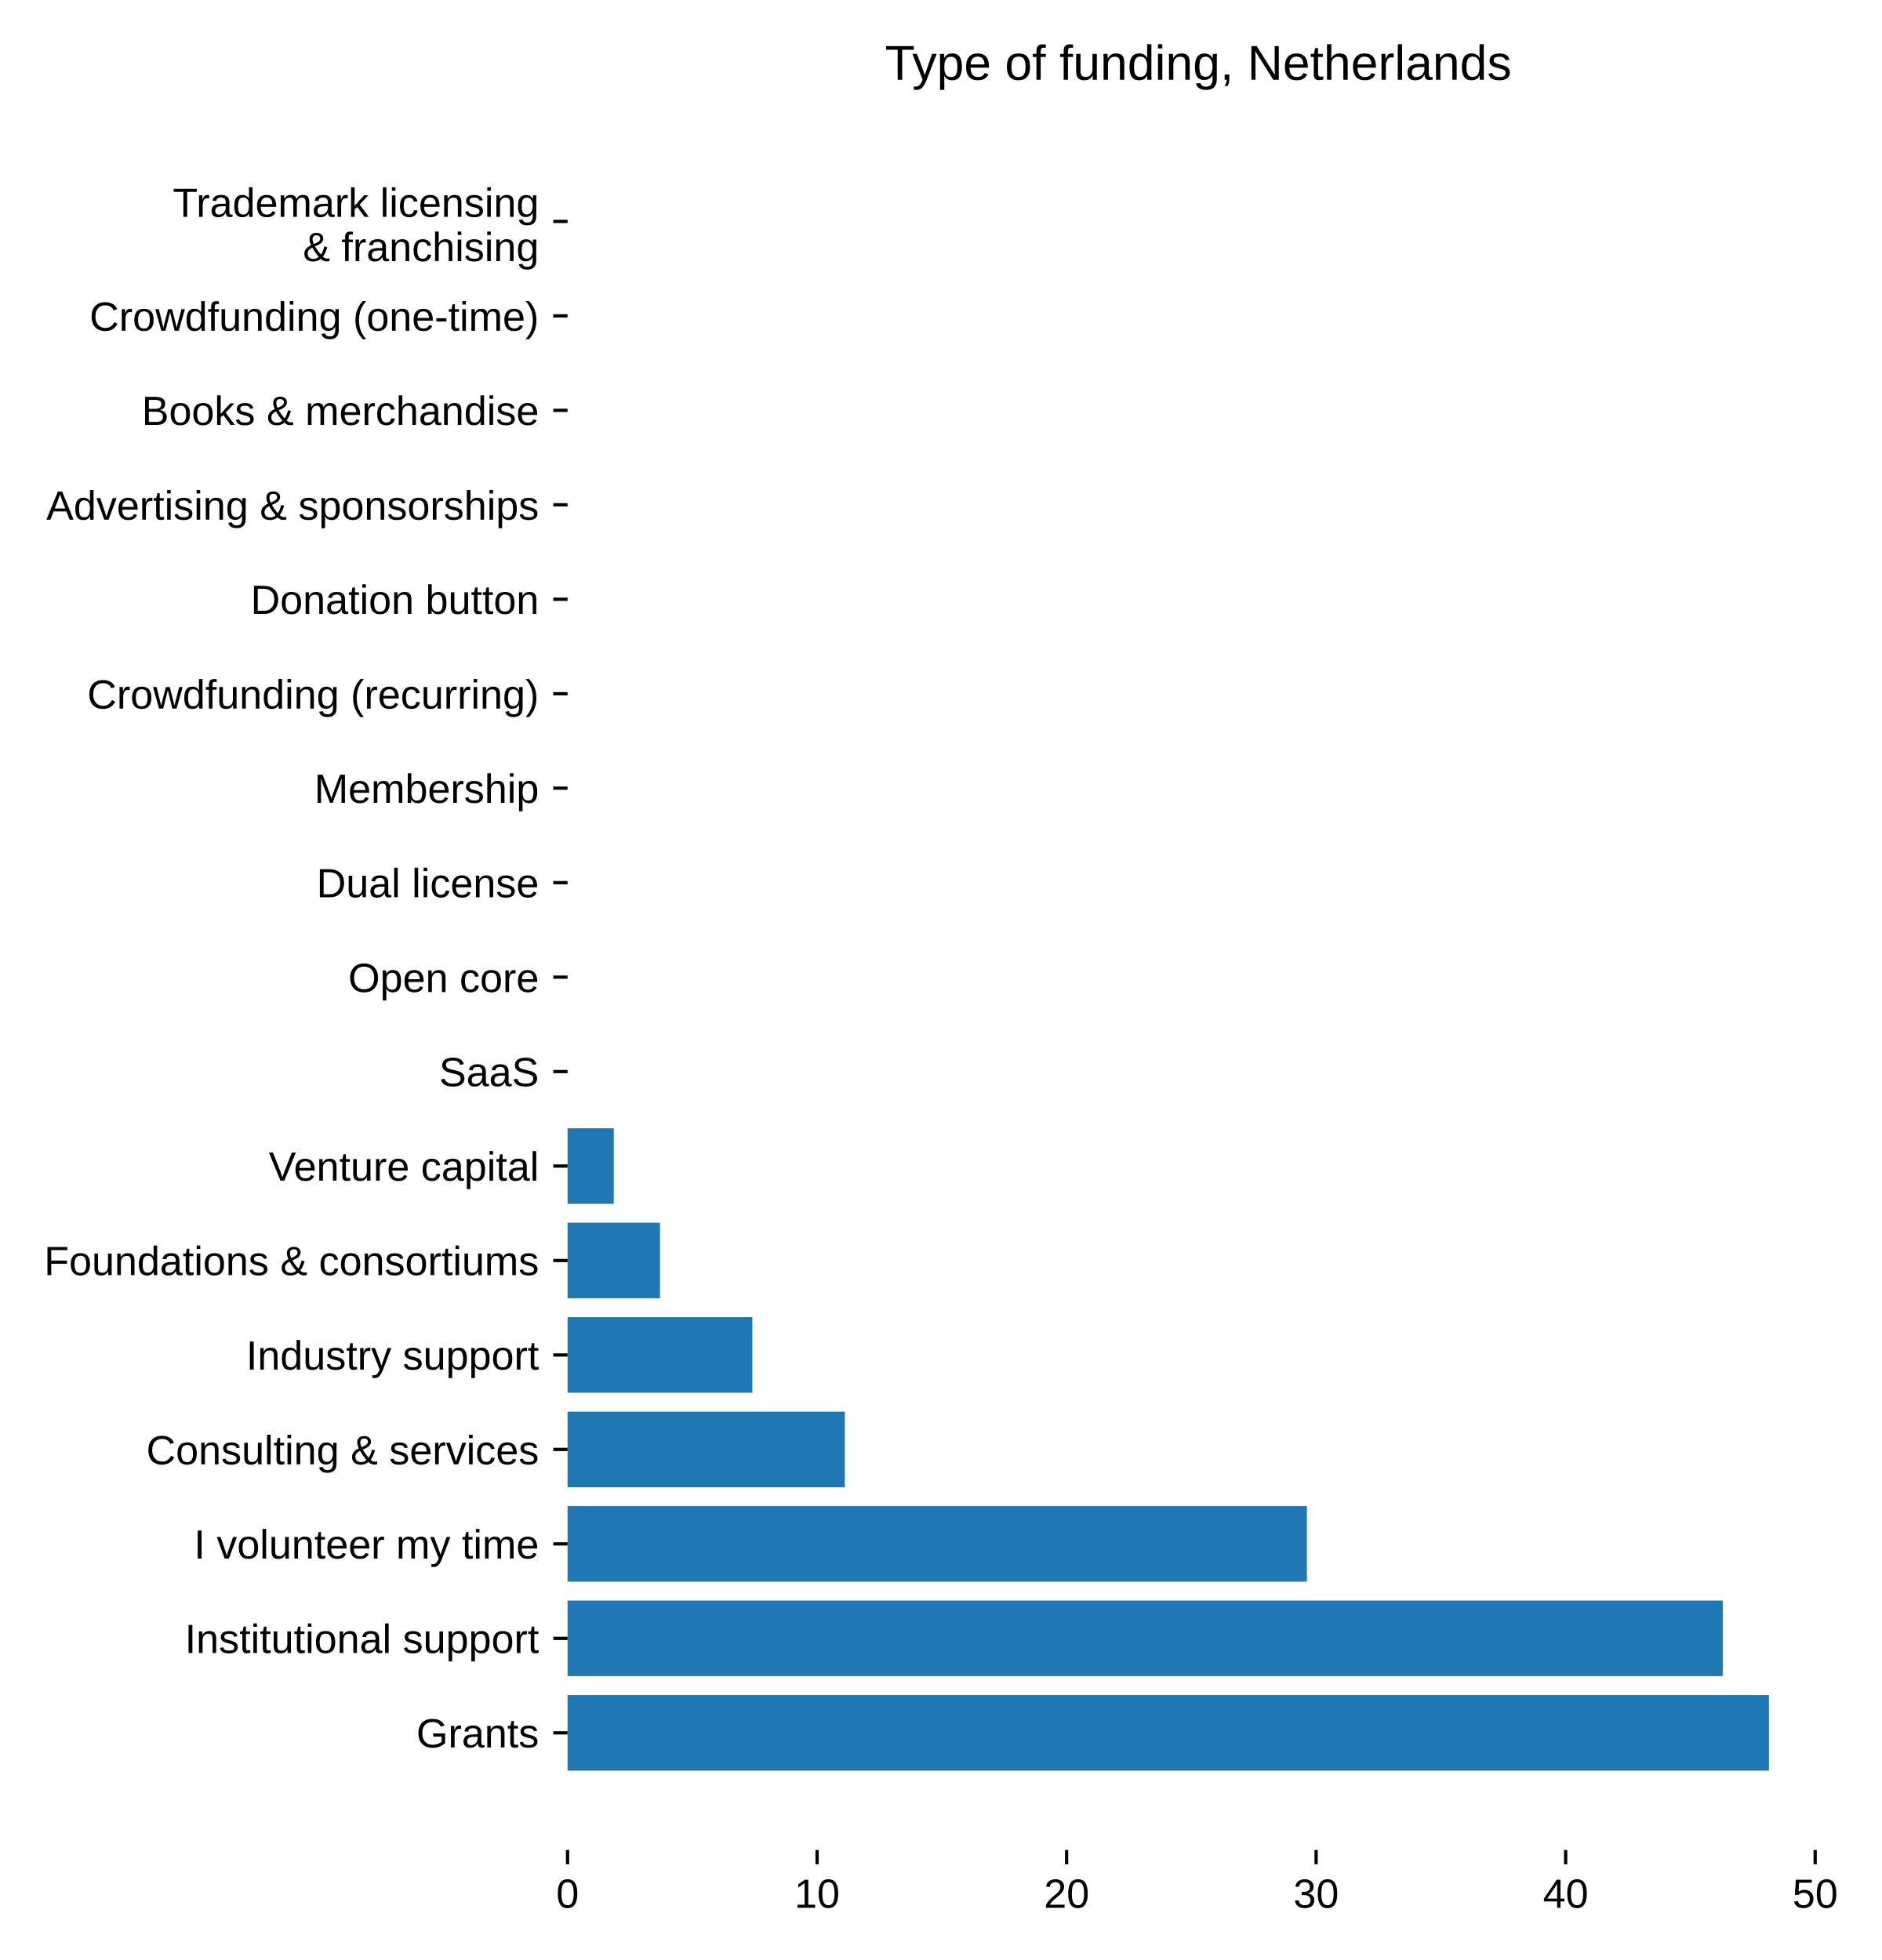
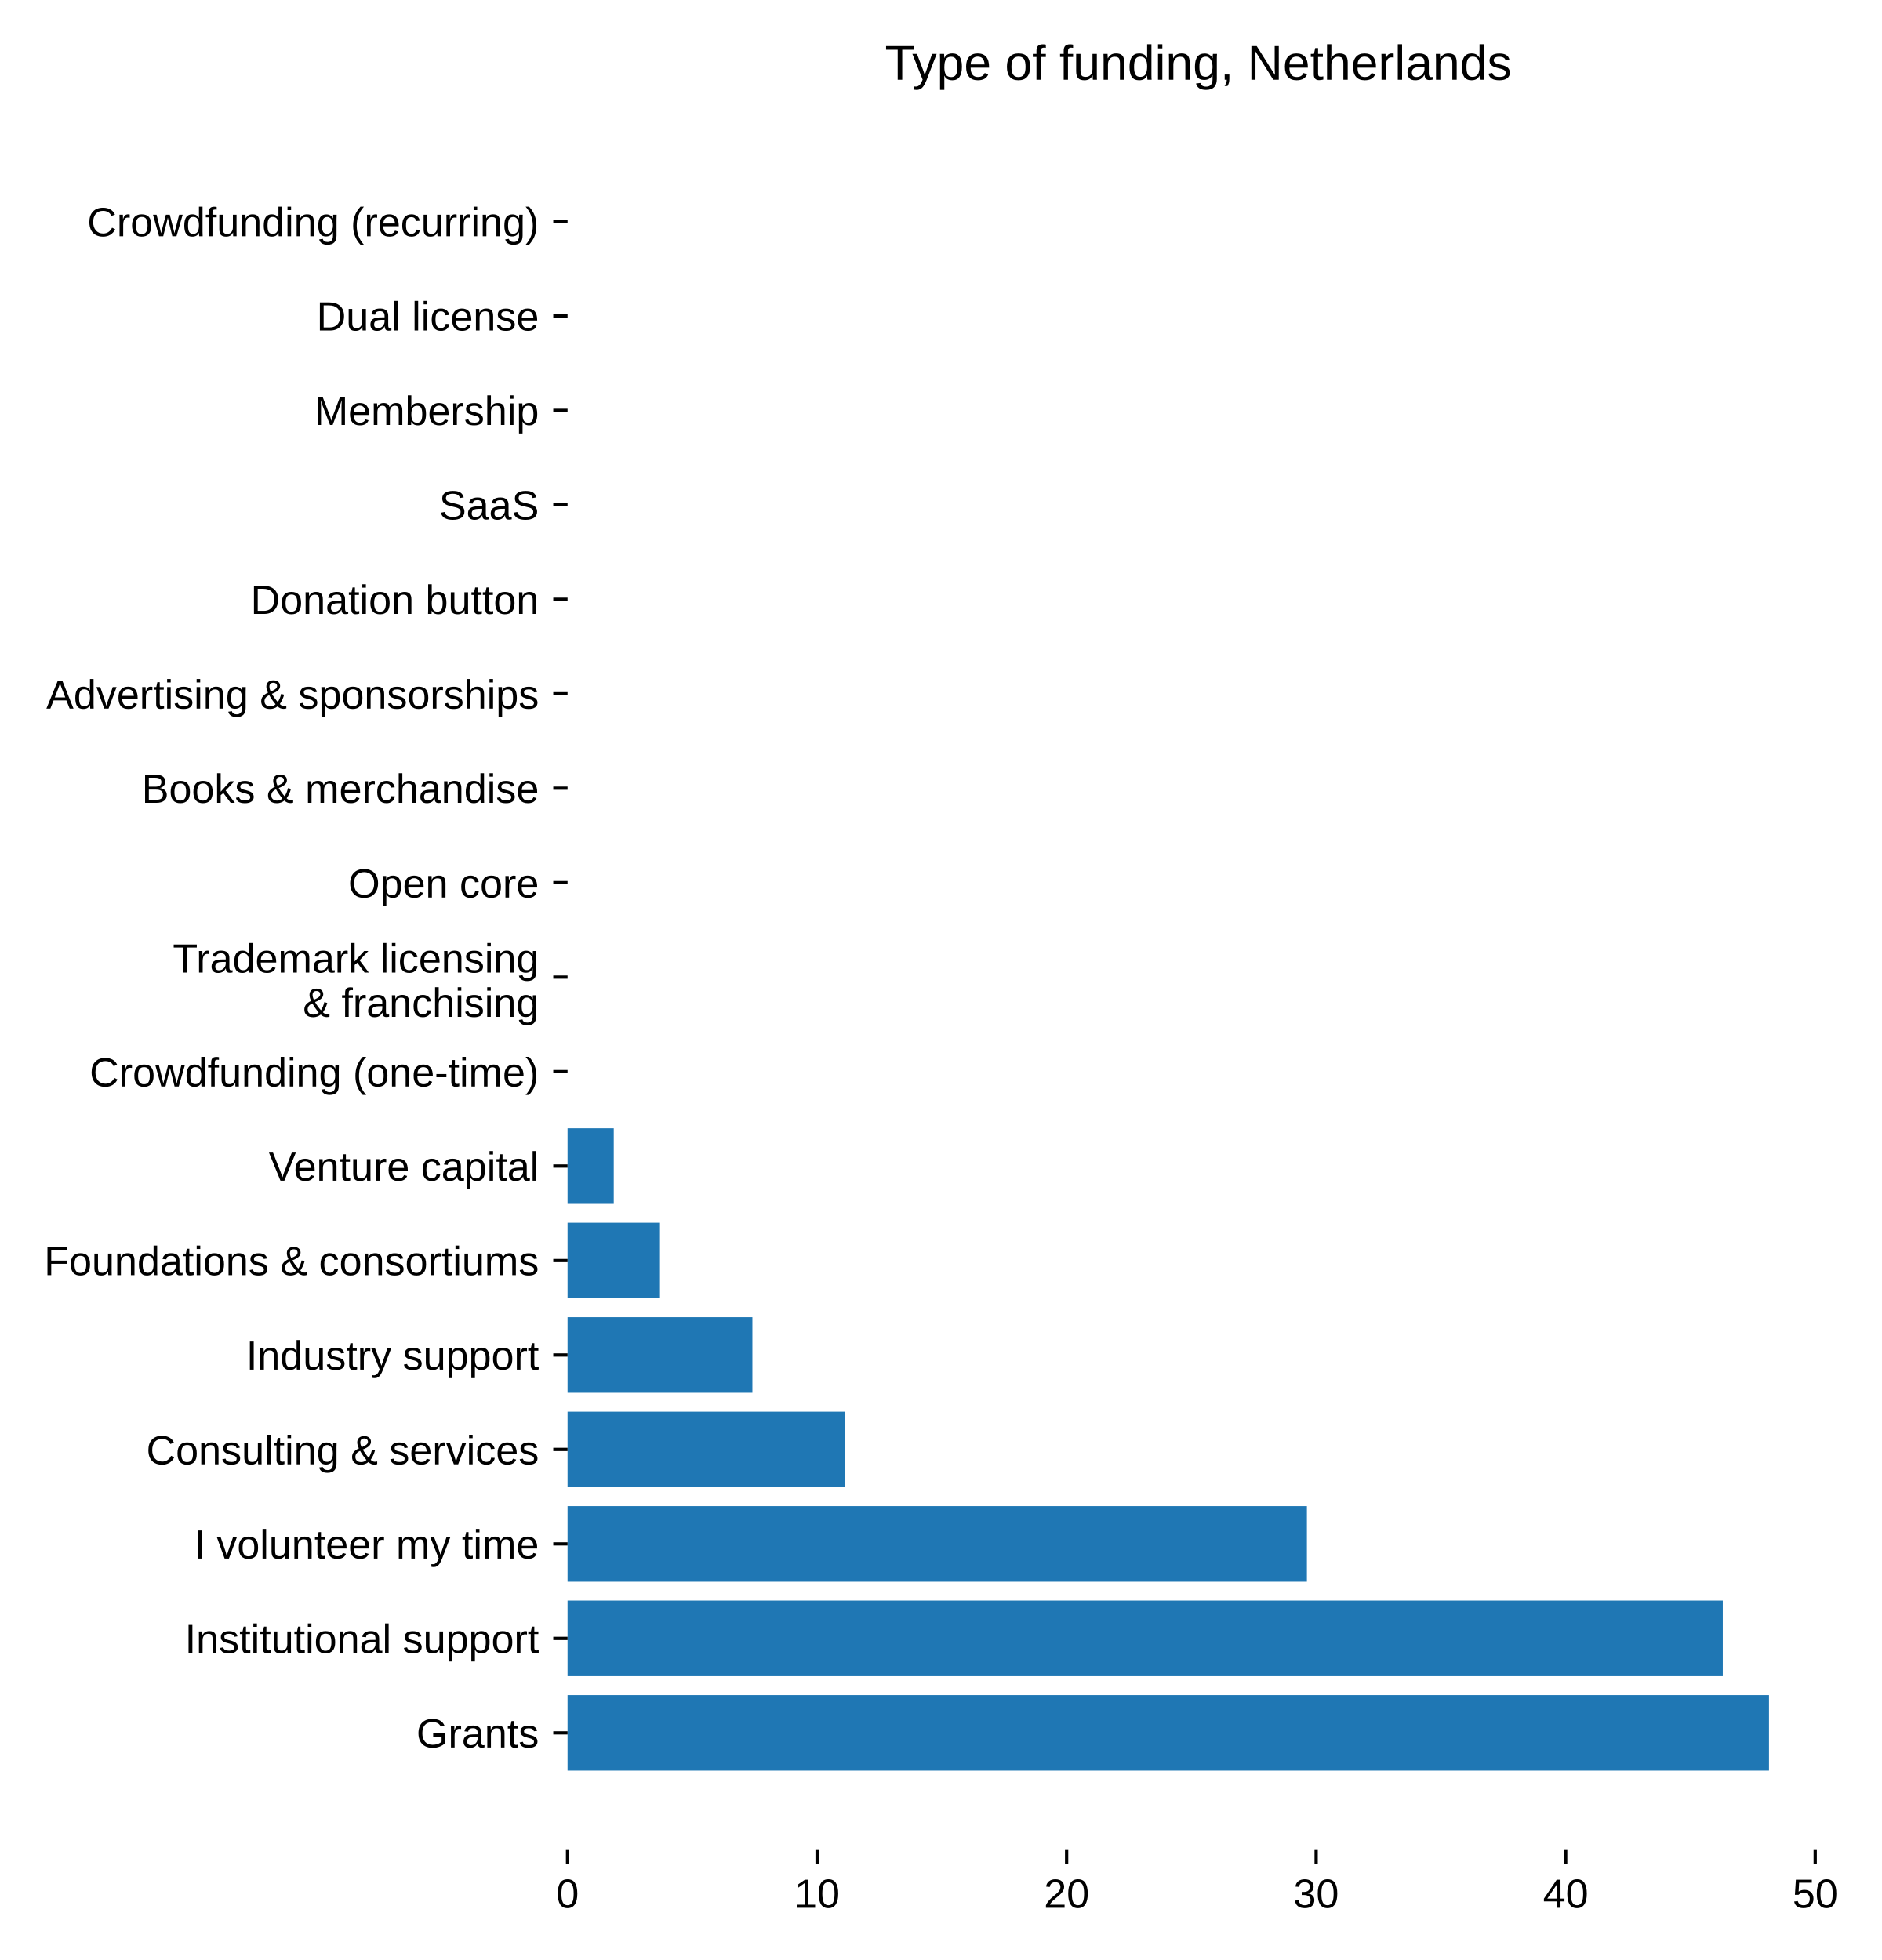
<svg xmlns="http://www.w3.org/2000/svg" xmlns:xlink="http://www.w3.org/1999/xlink" height="480pt" version="1.1" viewBox="0 0 460.8 480" width="460.8pt">
  <defs>
    <style type="text/css">*{stroke-linecap:butt;stroke-linejoin:round;}</style>
  </defs>
  <g id="figure_1">
    <g id="patch_1">
      <path d="M 0 480  L 460.8 480  L 460.8 0  L 0 0  z " style="fill:#ffffff;" />
    </g>
    <g id="axes_1">
      <g id="patch_2">
-         <path d="M 138.964 453.055  L 447.834 453.055  L 447.834 25.536  L 138.964 25.536  z " style="fill:#ffffff;" />
+         <path d="M 138.964 453.055  L 447.841 453.055  L 447.841 25.536  L 138.964 25.536  z " style="fill:#ffffff;" />
      </g>
      <g id="patch_3">
-         <path clip-path="url(#p13b695410b)" d="M 138.964 433.622  L 433.126 433.622  L 433.126 415.115  L 138.964 415.115  z " style="fill:#1f77b4;" />
+         <path clip-path="url(#p69c72426cd)" d="M 138.964 433.622  L 433.133 433.622  L 433.133 415.115  L 138.964 415.115  z " style="fill:#1f77b4;" />
      </g>
      <g id="patch_4">
-         <path clip-path="url(#p13b695410b)" d="M 138.964 410.488  L 421.812 410.488  L 421.812 391.981  L 138.964 391.981  z " style="fill:#1f77b4;" />
+         <path clip-path="url(#p69c72426cd)" d="M 138.964 410.488  L 421.819 410.488  L 421.819 391.981  L 138.964 391.981  z " style="fill:#1f77b4;" />
      </g>
      <g id="patch_5">
-         <path clip-path="url(#p13b695410b)" d="M 138.964 387.354  L 319.987 387.354  L 319.987 368.846  L 138.964 368.846  z " style="fill:#1f77b4;" />
+         <path clip-path="url(#p69c72426cd)" d="M 138.964 387.354  L 319.991 387.354  L 319.991 368.846  L 138.964 368.846  z " style="fill:#1f77b4;" />
      </g>
      <g id="patch_6">
-         <path clip-path="url(#p13b695410b)" d="M 138.964 364.22  L 206.848 364.22  L 206.848 345.712  L 138.964 345.712  z " style="fill:#1f77b4;" />
+         <path clip-path="url(#p69c72426cd)" d="M 138.964 364.22  L 206.849 364.22  L 206.849 345.712  L 138.964 345.712  z " style="fill:#1f77b4;" />
      </g>
      <g id="patch_7">
-         <path clip-path="url(#p13b695410b)" d="M 138.964 341.085  L 184.22 341.085  L 184.22 322.578  L 138.964 322.578  z " style="fill:#1f77b4;" />
+         <path clip-path="url(#p69c72426cd)" d="M 138.964 341.085  L 184.221 341.085  L 184.221 322.578  L 138.964 322.578  z " style="fill:#1f77b4;" />
      </g>
      <g id="patch_8">
-         <path clip-path="url(#p13b695410b)" d="M 138.964 317.951  L 161.592 317.951  L 161.592 299.444  L 138.964 299.444  z " style="fill:#1f77b4;" />
+         <path clip-path="url(#p69c72426cd)" d="M 138.964 317.951  L 161.592 317.951  L 161.592 299.444  L 138.964 299.444  z " style="fill:#1f77b4;" />
      </g>
      <g id="patch_9">
-         <path clip-path="url(#p13b695410b)" d="M 138.964 294.817  L 150.278 294.817  L 150.278 276.31  L 138.964 276.31  z " style="fill:#1f77b4;" />
+         <path clip-path="url(#p69c72426cd)" d="M 138.964 294.817  L 150.278 294.817  L 150.278 276.31  L 138.964 276.31  z " style="fill:#1f77b4;" />
      </g>
      <g id="patch_10">
-         <path clip-path="url(#p13b695410b)" d="M 138.964 271.683  L 138.964 271.683  L 138.964 253.176  L 138.964 253.176  z " style="fill:#1f77b4;" />
+         <path clip-path="url(#p69c72426cd)" d="M 138.964 271.683  L 138.964 271.683  L 138.964 253.176  L 138.964 253.176  z " style="fill:#1f77b4;" />
      </g>
      <g id="patch_11">
-         <path clip-path="url(#p13b695410b)" d="M 138.964 248.549  L 138.964 248.549  L 138.964 230.041  L 138.964 230.041  z " style="fill:#1f77b4;" />
+         <path clip-path="url(#p69c72426cd)" d="M 138.964 248.549  L 138.964 248.549  L 138.964 230.041  L 138.964 230.041  z " style="fill:#1f77b4;" />
      </g>
      <g id="patch_12">
-         <path clip-path="url(#p13b695410b)" d="M 138.964 225.415  L 138.964 225.415  L 138.964 206.907  L 138.964 206.907  z " style="fill:#1f77b4;" />
+         <path clip-path="url(#p69c72426cd)" d="M 138.964 225.415  L 138.964 225.415  L 138.964 206.907  L 138.964 206.907  z " style="fill:#1f77b4;" />
      </g>
      <g id="patch_13">
-         <path clip-path="url(#p13b695410b)" d="M 138.964 202.281  L 138.964 202.281  L 138.964 183.773  L 138.964 183.773  z " style="fill:#1f77b4;" />
+         <path clip-path="url(#p69c72426cd)" d="M 138.964 202.281  L 138.964 202.281  L 138.964 183.773  L 138.964 183.773  z " style="fill:#1f77b4;" />
      </g>
      <g id="patch_14">
-         <path clip-path="url(#p13b695410b)" d="M 138.964 179.146  L 138.964 179.146  L 138.964 160.639  L 138.964 160.639  z " style="fill:#1f77b4;" />
+         <path clip-path="url(#p69c72426cd)" d="M 138.964 179.146  L 138.964 179.146  L 138.964 160.639  L 138.964 160.639  z " style="fill:#1f77b4;" />
      </g>
      <g id="patch_15">
-         <path clip-path="url(#p13b695410b)" d="M 138.964 156.012  L 138.964 156.012  L 138.964 137.505  L 138.964 137.505  z " style="fill:#1f77b4;" />
+         <path clip-path="url(#p69c72426cd)" d="M 138.964 156.012  L 138.964 156.012  L 138.964 137.505  L 138.964 137.505  z " style="fill:#1f77b4;" />
      </g>
      <g id="patch_16">
-         <path clip-path="url(#p13b695410b)" d="M 138.964 132.878  L 138.964 132.878  L 138.964 114.371  L 138.964 114.371  z " style="fill:#1f77b4;" />
+         <path clip-path="url(#p69c72426cd)" d="M 138.964 132.878  L 138.964 132.878  L 138.964 114.371  L 138.964 114.371  z " style="fill:#1f77b4;" />
      </g>
      <g id="patch_17">
-         <path clip-path="url(#p13b695410b)" d="M 138.964 109.744  L 138.964 109.744  L 138.964 91.237  L 138.964 91.237  z " style="fill:#1f77b4;" />
+         <path clip-path="url(#p69c72426cd)" d="M 138.964 109.744  L 138.964 109.744  L 138.964 91.237  L 138.964 91.237  z " style="fill:#1f77b4;" />
      </g>
      <g id="patch_18">
-         <path clip-path="url(#p13b695410b)" d="M 138.964 86.61  L 138.964 86.61  L 138.964 68.102  L 138.964 68.102  z " style="fill:#1f77b4;" />
+         <path clip-path="url(#p69c72426cd)" d="M 138.964 86.61  L 138.964 86.61  L 138.964 68.102  L 138.964 68.102  z " style="fill:#1f77b4;" />
      </g>
      <g id="patch_19">
-         <path clip-path="url(#p13b695410b)" d="M 138.964 63.476  L 138.964 63.476  L 138.964 44.968  L 138.964 44.968  z " style="fill:#1f77b4;" />
+         <path clip-path="url(#p69c72426cd)" d="M 138.964 63.476  L 138.964 63.476  L 138.964 44.968  L 138.964 44.968  z " style="fill:#1f77b4;" />
      </g>
      <g id="matplotlib.axis_1">
        <g id="xtick_1">
          <g id="line2d_1">
            <defs>
              <path d="M 0 0  L 0 3.5  " id="mc3a356a46d" style="stroke:#000000;stroke-width:0.8;" />
            </defs>
            <g>
              <use style="stroke:#000000;stroke-width:0.8;" x="138.964" xlink:href="#mc3a356a46d" y="453.055" />
            </g>
          </g>
          <g id="text_1">
            <text style="font-family:Arial;font-size:10px;font-stretch:normal;font-style:normal;font-weight:normal;text-anchor:middle;" transform="rotate(-0, 138.9641, 467.2125)" x="138.964" y="467.212">0</text>
          </g>
        </g>
        <g id="xtick_2">
          <g id="line2d_2">
            <g>
-               <use style="stroke:#000000;stroke-width:0.8;" x="200.059" xlink:href="#mc3a356a46d" y="453.055" />
+               <use style="stroke:#000000;stroke-width:0.8;" x="200.061" xlink:href="#mc3a356a46d" y="453.055" />
            </g>
          </g>
          <g id="text_2">
-             <text style="font-family:Arial;font-size:10px;font-stretch:normal;font-style:normal;font-weight:normal;text-anchor:middle;" transform="rotate(-0, 200.0592, 467.2125)" x="200.059" y="467.212">10</text>
+             <text style="font-family:Arial;font-size:10px;font-stretch:normal;font-style:normal;font-weight:normal;text-anchor:middle;" transform="rotate(-0, 200.0607, 467.2125)" x="200.061" y="467.212">10</text>
          </g>
        </g>
        <g id="xtick_3">
          <g id="line2d_3">
            <g>
-               <use style="stroke:#000000;stroke-width:0.8;" x="261.154" xlink:href="#mc3a356a46d" y="453.055" />
+               <use style="stroke:#000000;stroke-width:0.8;" x="261.157" xlink:href="#mc3a356a46d" y="453.055" />
            </g>
          </g>
          <g id="text_3">
-             <text style="font-family:Arial;font-size:10px;font-stretch:normal;font-style:normal;font-weight:normal;text-anchor:middle;" transform="rotate(-0, 261.1543, 467.2125)" x="261.154" y="467.212">20</text>
+             <text style="font-family:Arial;font-size:10px;font-stretch:normal;font-style:normal;font-weight:normal;text-anchor:middle;" transform="rotate(-0, 261.1573, 467.2125)" x="261.157" y="467.212">20</text>
          </g>
        </g>
        <g id="xtick_4">
          <g id="line2d_4">
            <g>
-               <use style="stroke:#000000;stroke-width:0.8;" x="322.249" xlink:href="#mc3a356a46d" y="453.055" />
+               <use style="stroke:#000000;stroke-width:0.8;" x="322.254" xlink:href="#mc3a356a46d" y="453.055" />
            </g>
          </g>
          <g id="text_4">
-             <text style="font-family:Arial;font-size:10px;font-stretch:normal;font-style:normal;font-weight:normal;text-anchor:middle;" transform="rotate(-0, 322.2494, 467.2125)" x="322.249" y="467.212">30</text>
+             <text style="font-family:Arial;font-size:10px;font-stretch:normal;font-style:normal;font-weight:normal;text-anchor:middle;" transform="rotate(-0, 322.2539, 467.2125)" x="322.254" y="467.212">30</text>
          </g>
        </g>
        <g id="xtick_5">
          <g id="line2d_5">
            <g>
-               <use style="stroke:#000000;stroke-width:0.8;" x="383.345" xlink:href="#mc3a356a46d" y="453.055" />
+               <use style="stroke:#000000;stroke-width:0.8;" x="383.351" xlink:href="#mc3a356a46d" y="453.055" />
            </g>
          </g>
          <g id="text_5">
-             <text style="font-family:Arial;font-size:10px;font-stretch:normal;font-style:normal;font-weight:normal;text-anchor:middle;" transform="rotate(-0, 383.3446, 467.2125)" x="383.345" y="467.212">40</text>
+             <text style="font-family:Arial;font-size:10px;font-stretch:normal;font-style:normal;font-weight:normal;text-anchor:middle;" transform="rotate(-0, 383.3505, 467.2125)" x="383.351" y="467.212">40</text>
          </g>
        </g>
        <g id="xtick_6">
          <g id="line2d_6">
            <g>
-               <use style="stroke:#000000;stroke-width:0.8;" x="444.44" xlink:href="#mc3a356a46d" y="453.055" />
+               <use style="stroke:#000000;stroke-width:0.8;" x="444.447" xlink:href="#mc3a356a46d" y="453.055" />
            </g>
          </g>
          <g id="text_6">
-             <text style="font-family:Arial;font-size:10px;font-stretch:normal;font-style:normal;font-weight:normal;text-anchor:middle;" transform="rotate(-0, 444.4397, 467.2125)" x="444.44" y="467.212">50</text>
+             <text style="font-family:Arial;font-size:10px;font-stretch:normal;font-style:normal;font-weight:normal;text-anchor:middle;" transform="rotate(-0, 444.4472, 467.2125)" x="444.447" y="467.212">50</text>
          </g>
        </g>
      </g>
      <g id="matplotlib.axis_2">
        <g id="ytick_1">
          <g id="line2d_7">
            <defs>
              <path d="M 0 0  L -3.5 0  " id="m82278324de" style="stroke:#000000;stroke-width:0.8;" />
            </defs>
            <g>
              <use style="stroke:#000000;stroke-width:0.8;" x="138.964" xlink:href="#m82278324de" y="424.368" />
            </g>
          </g>
          <g id="text_7">
            <text style="font-family:Arial;font-size:10px;font-stretch:normal;font-style:normal;font-weight:normal;text-anchor:end;" transform="rotate(-0, 131.9641, 427.9472)" x="131.964" y="427.947">Grants</text>
          </g>
        </g>
        <g id="ytick_2">
          <g id="line2d_8">
            <g>
              <use style="stroke:#000000;stroke-width:0.8;" x="138.964" xlink:href="#m82278324de" y="401.234" />
            </g>
          </g>
          <g id="text_8">
            <text style="font-family:Arial;font-size:10px;font-stretch:normal;font-style:normal;font-weight:normal;text-anchor:end;" transform="rotate(-0, 131.9641, 404.8131)" x="131.964" y="404.813">Institutional support</text>
          </g>
        </g>
        <g id="ytick_3">
          <g id="line2d_9">
            <g>
              <use style="stroke:#000000;stroke-width:0.8;" x="138.964" xlink:href="#m82278324de" y="378.1" />
            </g>
          </g>
          <g id="text_9">
            <text style="font-family:Arial;font-size:10px;font-stretch:normal;font-style:normal;font-weight:normal;text-anchor:end;" transform="rotate(-0, 131.9641, 381.679)" x="131.964" y="381.679">I volunteer my time</text>
          </g>
        </g>
        <g id="ytick_4">
          <g id="line2d_10">
            <g>
              <use style="stroke:#000000;stroke-width:0.8;" x="138.964" xlink:href="#m82278324de" y="354.966" />
            </g>
          </g>
          <g id="text_10">
            <text style="font-family:Arial;font-size:10px;font-stretch:normal;font-style:normal;font-weight:normal;text-anchor:end;" transform="rotate(-0, 131.9641, 358.6057)" x="131.964" y="358.606">Consulting &amp; services</text>
          </g>
        </g>
        <g id="ytick_5">
          <g id="line2d_11">
            <g>
              <use style="stroke:#000000;stroke-width:0.8;" x="138.964" xlink:href="#m82278324de" y="331.832" />
            </g>
          </g>
          <g id="text_11">
            <text style="font-family:Arial;font-size:10px;font-stretch:normal;font-style:normal;font-weight:normal;text-anchor:end;" transform="rotate(-0, 131.9641, 335.4107)" x="131.964" y="335.411">Industry support</text>
          </g>
        </g>
        <g id="ytick_6">
          <g id="line2d_12">
            <g>
              <use style="stroke:#000000;stroke-width:0.8;" x="138.964" xlink:href="#m82278324de" y="308.698" />
            </g>
          </g>
          <g id="text_12">
            <text style="font-family:Arial;font-size:10px;font-stretch:normal;font-style:normal;font-weight:normal;text-anchor:end;" transform="rotate(-0, 131.9641, 312.2765)" x="131.964" y="312.277">Foundations &amp; consortiums</text>
          </g>
        </g>
        <g id="ytick_7">
          <g id="line2d_13">
            <g>
              <use style="stroke:#000000;stroke-width:0.8;" x="138.964" xlink:href="#m82278324de" y="285.563" />
            </g>
          </g>
          <g id="text_13">
            <text style="font-family:Arial;font-size:10px;font-stretch:normal;font-style:normal;font-weight:normal;text-anchor:end;" transform="rotate(-0, 131.9641, 289.1424)" x="131.964" y="289.142">Venture capital</text>
          </g>
        </g>
        <g id="ytick_8">
          <g id="line2d_14">
            <g>
              <use style="stroke:#000000;stroke-width:0.8;" x="138.964" xlink:href="#m82278324de" y="262.429" />
            </g>
          </g>
          <g id="text_14">
-             <text style="font-family:Arial;font-size:10px;font-stretch:normal;font-style:normal;font-weight:normal;text-anchor:end;" transform="rotate(-0, 131.9641, 266.0082)" x="131.964" y="266.008">SaaS</text>
+             <text style="font-family:Arial;font-size:10px;font-stretch:normal;font-style:normal;font-weight:normal;text-anchor:end;" transform="rotate(-0, 131.9641, 266.0691)" x="131.964" y="266.069">Crowdfunding (one-time)</text>
          </g>
        </g>
        <g id="ytick_9">
          <g id="line2d_15">
            <g>
              <use style="stroke:#000000;stroke-width:0.8;" x="138.964" xlink:href="#m82278324de" y="239.295" />
            </g>
          </g>
          <g id="text_15">
-             <text style="font-family:Arial;font-size:10px;font-stretch:normal;font-style:normal;font-weight:normal;text-anchor:end;" transform="rotate(-0, 131.9641, 242.9381)" x="131.964" y="242.938">Open core</text>
+             <text style="font-family:Arial;font-size:10px;font-stretch:normal;font-style:normal;font-weight:normal;" transform="translate(42.31094 238.1819)">Trademark licensing</text>
+             <text style="font-family:Arial;font-size:10px;font-stretch:normal;font-style:normal;font-weight:normal;" transform="translate(74.15937 249.0222)">&amp; franchising</text>
          </g>
        </g>
        <g id="ytick_10">
          <g id="line2d_16">
            <g>
              <use style="stroke:#000000;stroke-width:0.8;" x="138.964" xlink:href="#m82278324de" y="216.161" />
            </g>
          </g>
          <g id="text_16">
-             <text style="font-family:Arial;font-size:10px;font-stretch:normal;font-style:normal;font-weight:normal;text-anchor:end;" transform="rotate(-0, 131.9641, 219.7399)" x="131.964" y="219.74">Dual license</text>
+             <text style="font-family:Arial;font-size:10px;font-stretch:normal;font-style:normal;font-weight:normal;text-anchor:end;" transform="rotate(-0, 131.9641, 219.804)" x="131.964" y="219.804">Open core</text>
          </g>
        </g>
        <g id="ytick_11">
          <g id="line2d_17">
            <g>
              <use style="stroke:#000000;stroke-width:0.8;" x="138.964" xlink:href="#m82278324de" y="193.027" />
            </g>
          </g>
          <g id="text_17">
-             <text style="font-family:Arial;font-size:10px;font-stretch:normal;font-style:normal;font-weight:normal;text-anchor:end;" transform="rotate(-0, 131.9641, 196.6058)" x="131.964" y="196.606">Membership</text>
+             <text style="font-family:Arial;font-size:10px;font-stretch:normal;font-style:normal;font-weight:normal;text-anchor:end;" transform="rotate(-0, 131.9641, 196.6058)" x="131.964" y="196.606">Books &amp; merchandise</text>
          </g>
        </g>
        <g id="ytick_12">
          <g id="line2d_18">
            <g>
              <use style="stroke:#000000;stroke-width:0.8;" x="138.964" xlink:href="#m82278324de" y="169.893" />
            </g>
          </g>
          <g id="text_18">
-             <text style="font-family:Arial;font-size:10px;font-stretch:normal;font-style:normal;font-weight:normal;text-anchor:end;" transform="rotate(-0, 131.9641, 173.5326)" x="131.964" y="173.533">Crowdfunding (recurring)</text>
+             <text style="font-family:Arial;font-size:10px;font-stretch:normal;font-style:normal;font-weight:normal;text-anchor:end;" transform="rotate(-0, 131.9641, 173.5326)" x="131.964" y="173.533">Advertising &amp; sponsorships</text>
          </g>
        </g>
        <g id="ytick_13">
          <g id="line2d_19">
            <g>
              <use style="stroke:#000000;stroke-width:0.8;" x="138.964" xlink:href="#m82278324de" y="146.759" />
            </g>
          </g>
          <g id="text_19">
            <text style="font-family:Arial;font-size:10px;font-stretch:normal;font-style:normal;font-weight:normal;text-anchor:end;" transform="rotate(-0, 131.9641, 150.3375)" x="131.964" y="150.337">Donation button</text>
          </g>
        </g>
        <g id="ytick_14">
          <g id="line2d_20">
            <g>
              <use style="stroke:#000000;stroke-width:0.8;" x="138.964" xlink:href="#m82278324de" y="123.624" />
            </g>
          </g>
          <g id="text_20">
-             <text style="font-family:Arial;font-size:10px;font-stretch:normal;font-style:normal;font-weight:normal;text-anchor:end;" transform="rotate(-0, 131.9641, 127.2643)" x="131.964" y="127.264">Advertising &amp; sponsorships</text>
+             <text style="font-family:Arial;font-size:10px;font-stretch:normal;font-style:normal;font-weight:normal;text-anchor:end;" transform="rotate(-0, 131.9641, 127.2033)" x="131.964" y="127.203">SaaS</text>
          </g>
        </g>
        <g id="ytick_15">
          <g id="line2d_21">
            <g>
              <use style="stroke:#000000;stroke-width:0.8;" x="138.964" xlink:href="#m82278324de" y="100.49" />
            </g>
          </g>
          <g id="text_21">
-             <text style="font-family:Arial;font-size:10px;font-stretch:normal;font-style:normal;font-weight:normal;text-anchor:end;" transform="rotate(-0, 131.9641, 104.0692)" x="131.964" y="104.069">Books &amp; merchandise</text>
+             <text style="font-family:Arial;font-size:10px;font-stretch:normal;font-style:normal;font-weight:normal;text-anchor:end;" transform="rotate(-0, 131.9641, 104.0692)" x="131.964" y="104.069">Membership</text>
          </g>
        </g>
        <g id="ytick_16">
          <g id="line2d_22">
            <g>
              <use style="stroke:#000000;stroke-width:0.8;" x="138.964" xlink:href="#m82278324de" y="77.356" />
            </g>
          </g>
          <g id="text_22">
-             <text style="font-family:Arial;font-size:10px;font-stretch:normal;font-style:normal;font-weight:normal;text-anchor:end;" transform="rotate(-0, 131.9641, 80.99596)" x="131.964" y="80.996">Crowdfunding (one-time)</text>
+             <text style="font-family:Arial;font-size:10px;font-stretch:normal;font-style:normal;font-weight:normal;text-anchor:end;" transform="rotate(-0, 131.9641, 80.93502)" x="131.964" y="80.935">Dual license</text>
          </g>
        </g>
        <g id="ytick_17">
          <g id="line2d_23">
            <g>
              <use style="stroke:#000000;stroke-width:0.8;" x="138.964" xlink:href="#m82278324de" y="54.222" />
            </g>
          </g>
          <g id="text_23">
-             <text style="font-family:Arial;font-size:10px;font-stretch:normal;font-style:normal;font-weight:normal;" transform="translate(42.31094 53.10869)">Trademark licensing</text>
-             <text style="font-family:Arial;font-size:10px;font-stretch:normal;font-style:normal;font-weight:normal;" transform="translate(74.15937 63.949)">&amp; franchising</text>
+             <text style="font-family:Arial;font-size:10px;font-stretch:normal;font-style:normal;font-weight:normal;text-anchor:end;" transform="rotate(-0, 131.9641, 57.86181)" x="131.964" y="57.862">Crowdfunding (recurring)</text>
          </g>
        </g>
      </g>
      <g id="text_24">
-         <text style="font-family:Arial;font-size:12px;font-stretch:normal;font-style:normal;font-weight:normal;text-anchor:middle;" transform="rotate(-0, 293.399, 19.53562)" x="293.399" y="19.536">Type of funding, Netherlands</text>
+         <text style="font-family:Arial;font-size:12px;font-stretch:normal;font-style:normal;font-weight:normal;text-anchor:middle;" transform="rotate(-0, 293.4027, 19.53562)" x="293.403" y="19.536">Type of funding, Netherlands</text>
      </g>
    </g>
  </g>
  <defs>
-     <clipPath id="p13b695410b">
-       <rect height="427.519" width="308.87" x="138.964" y="25.536" />
+     <clipPath id="p69c72426cd">
+       <rect height="427.519" width="308.877" x="138.964" y="25.536" />
    </clipPath>
  </defs>
</svg>
